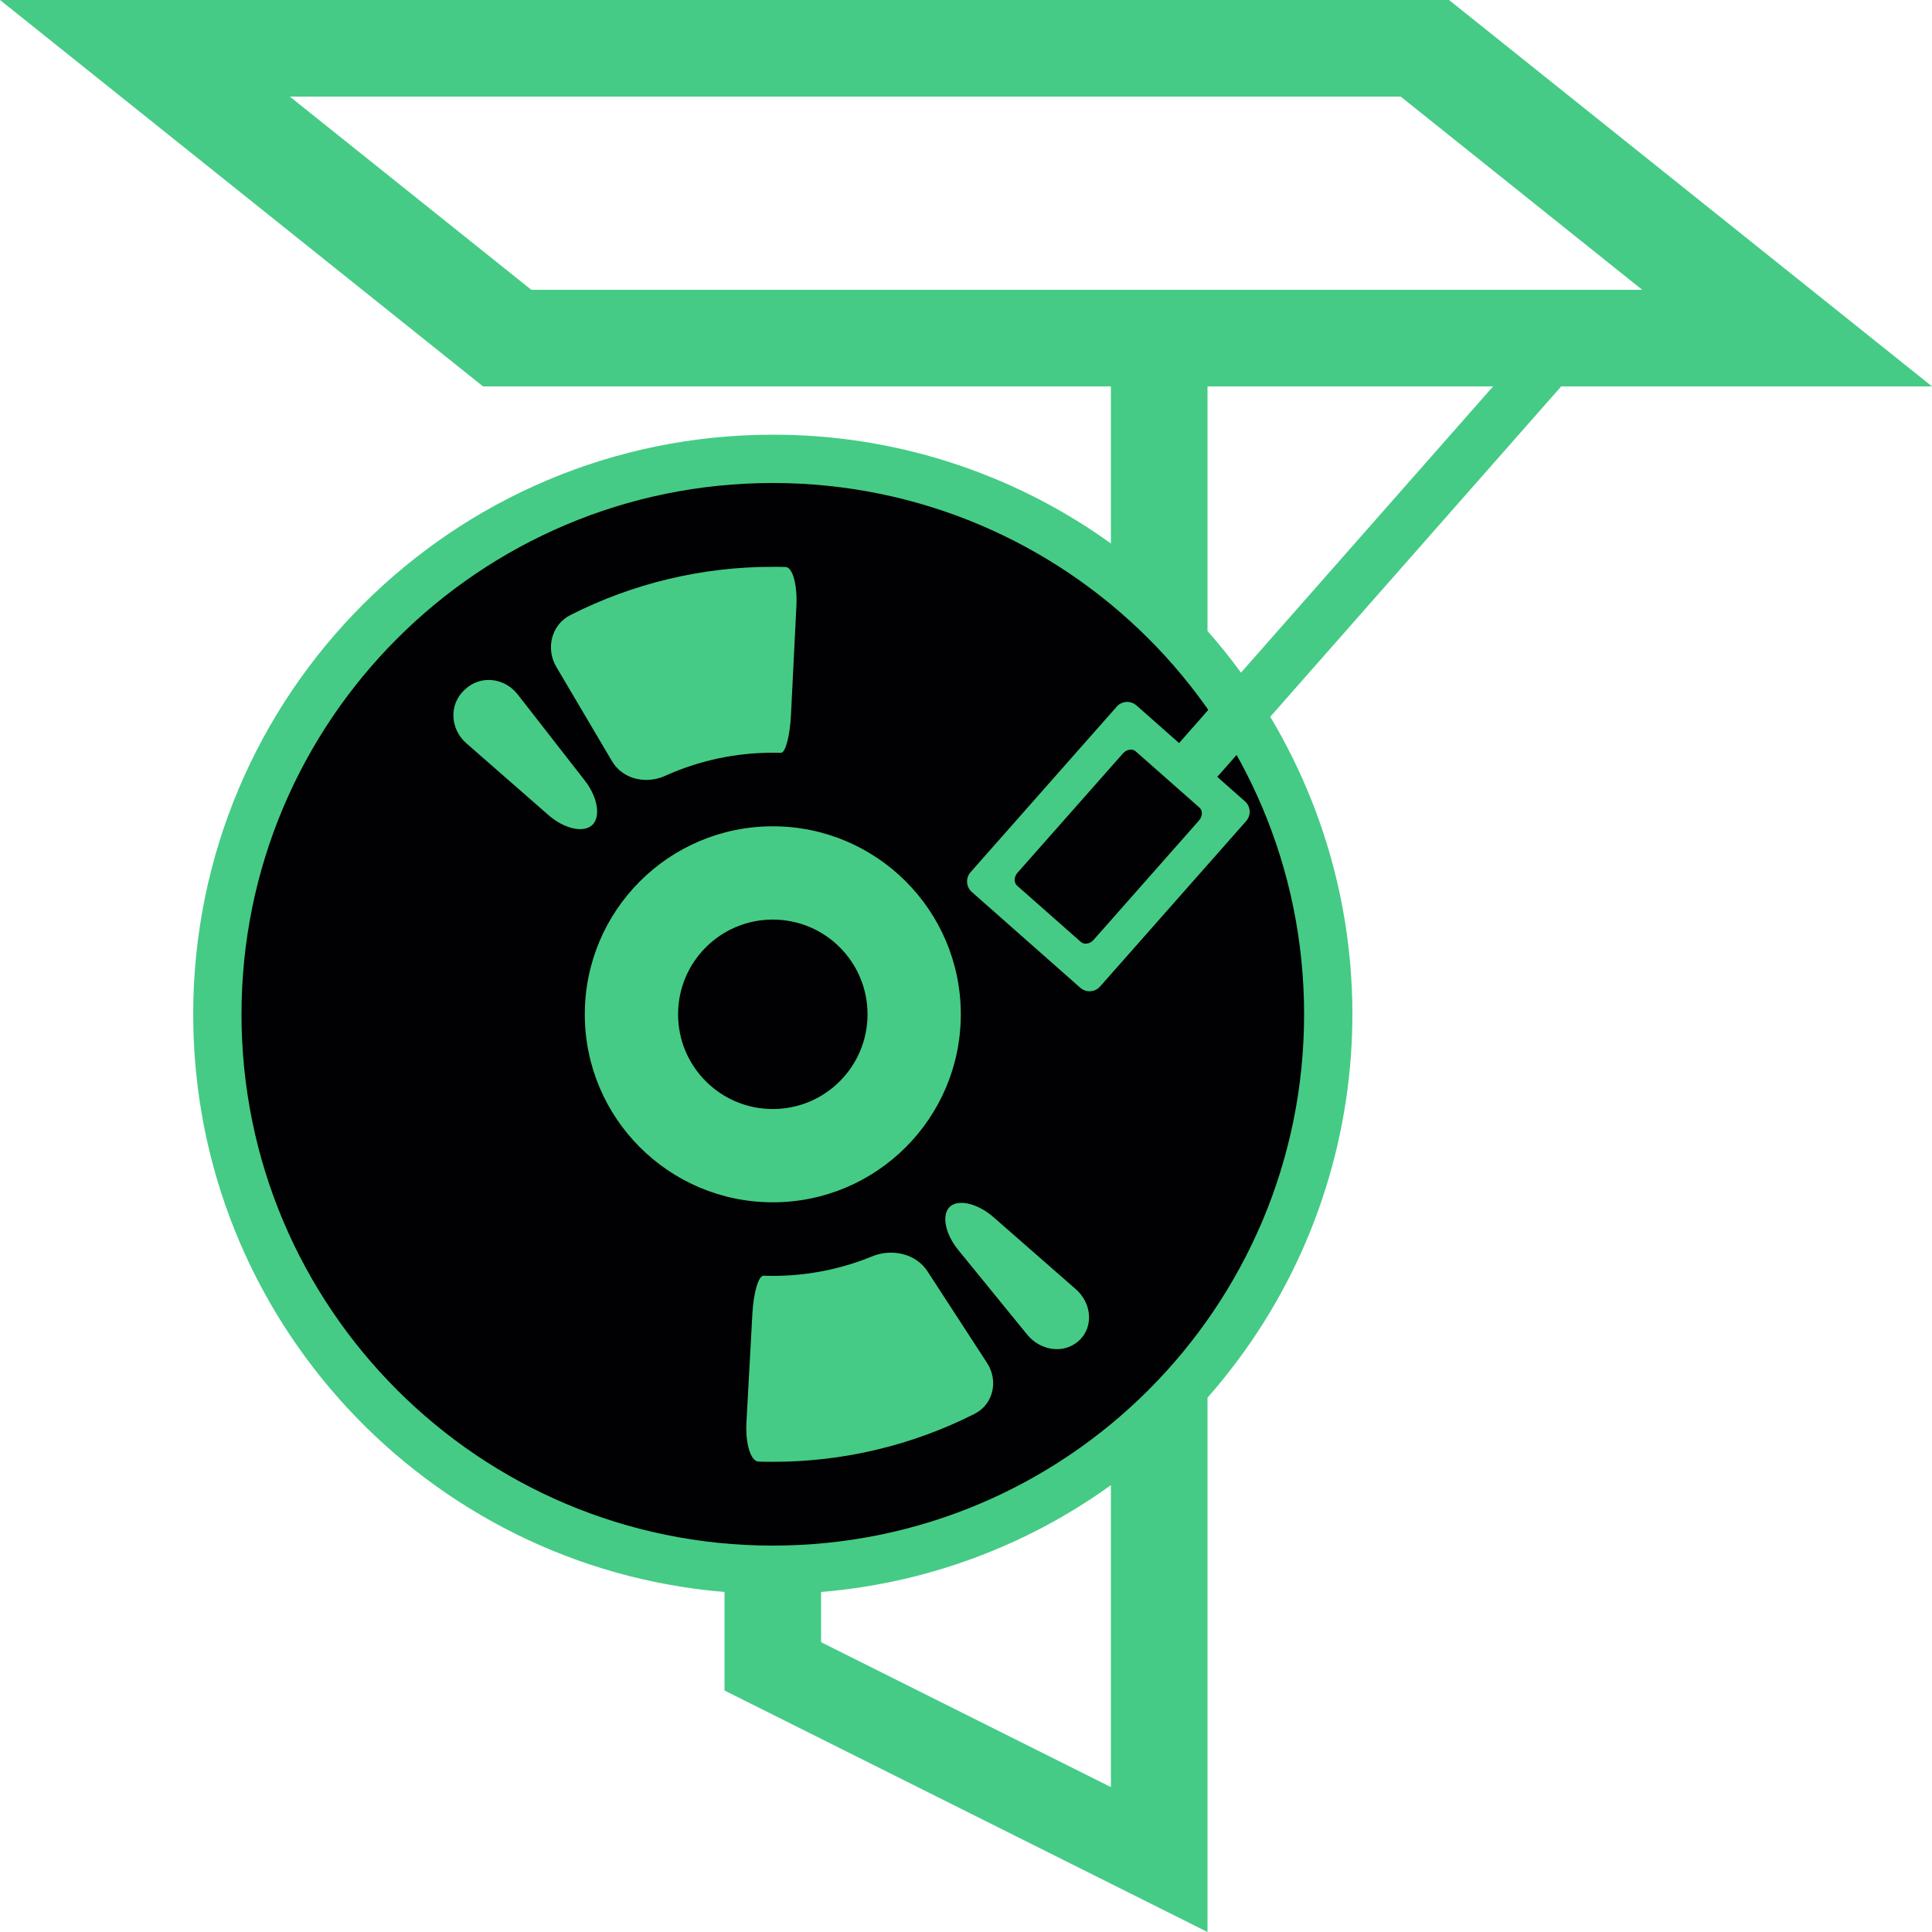
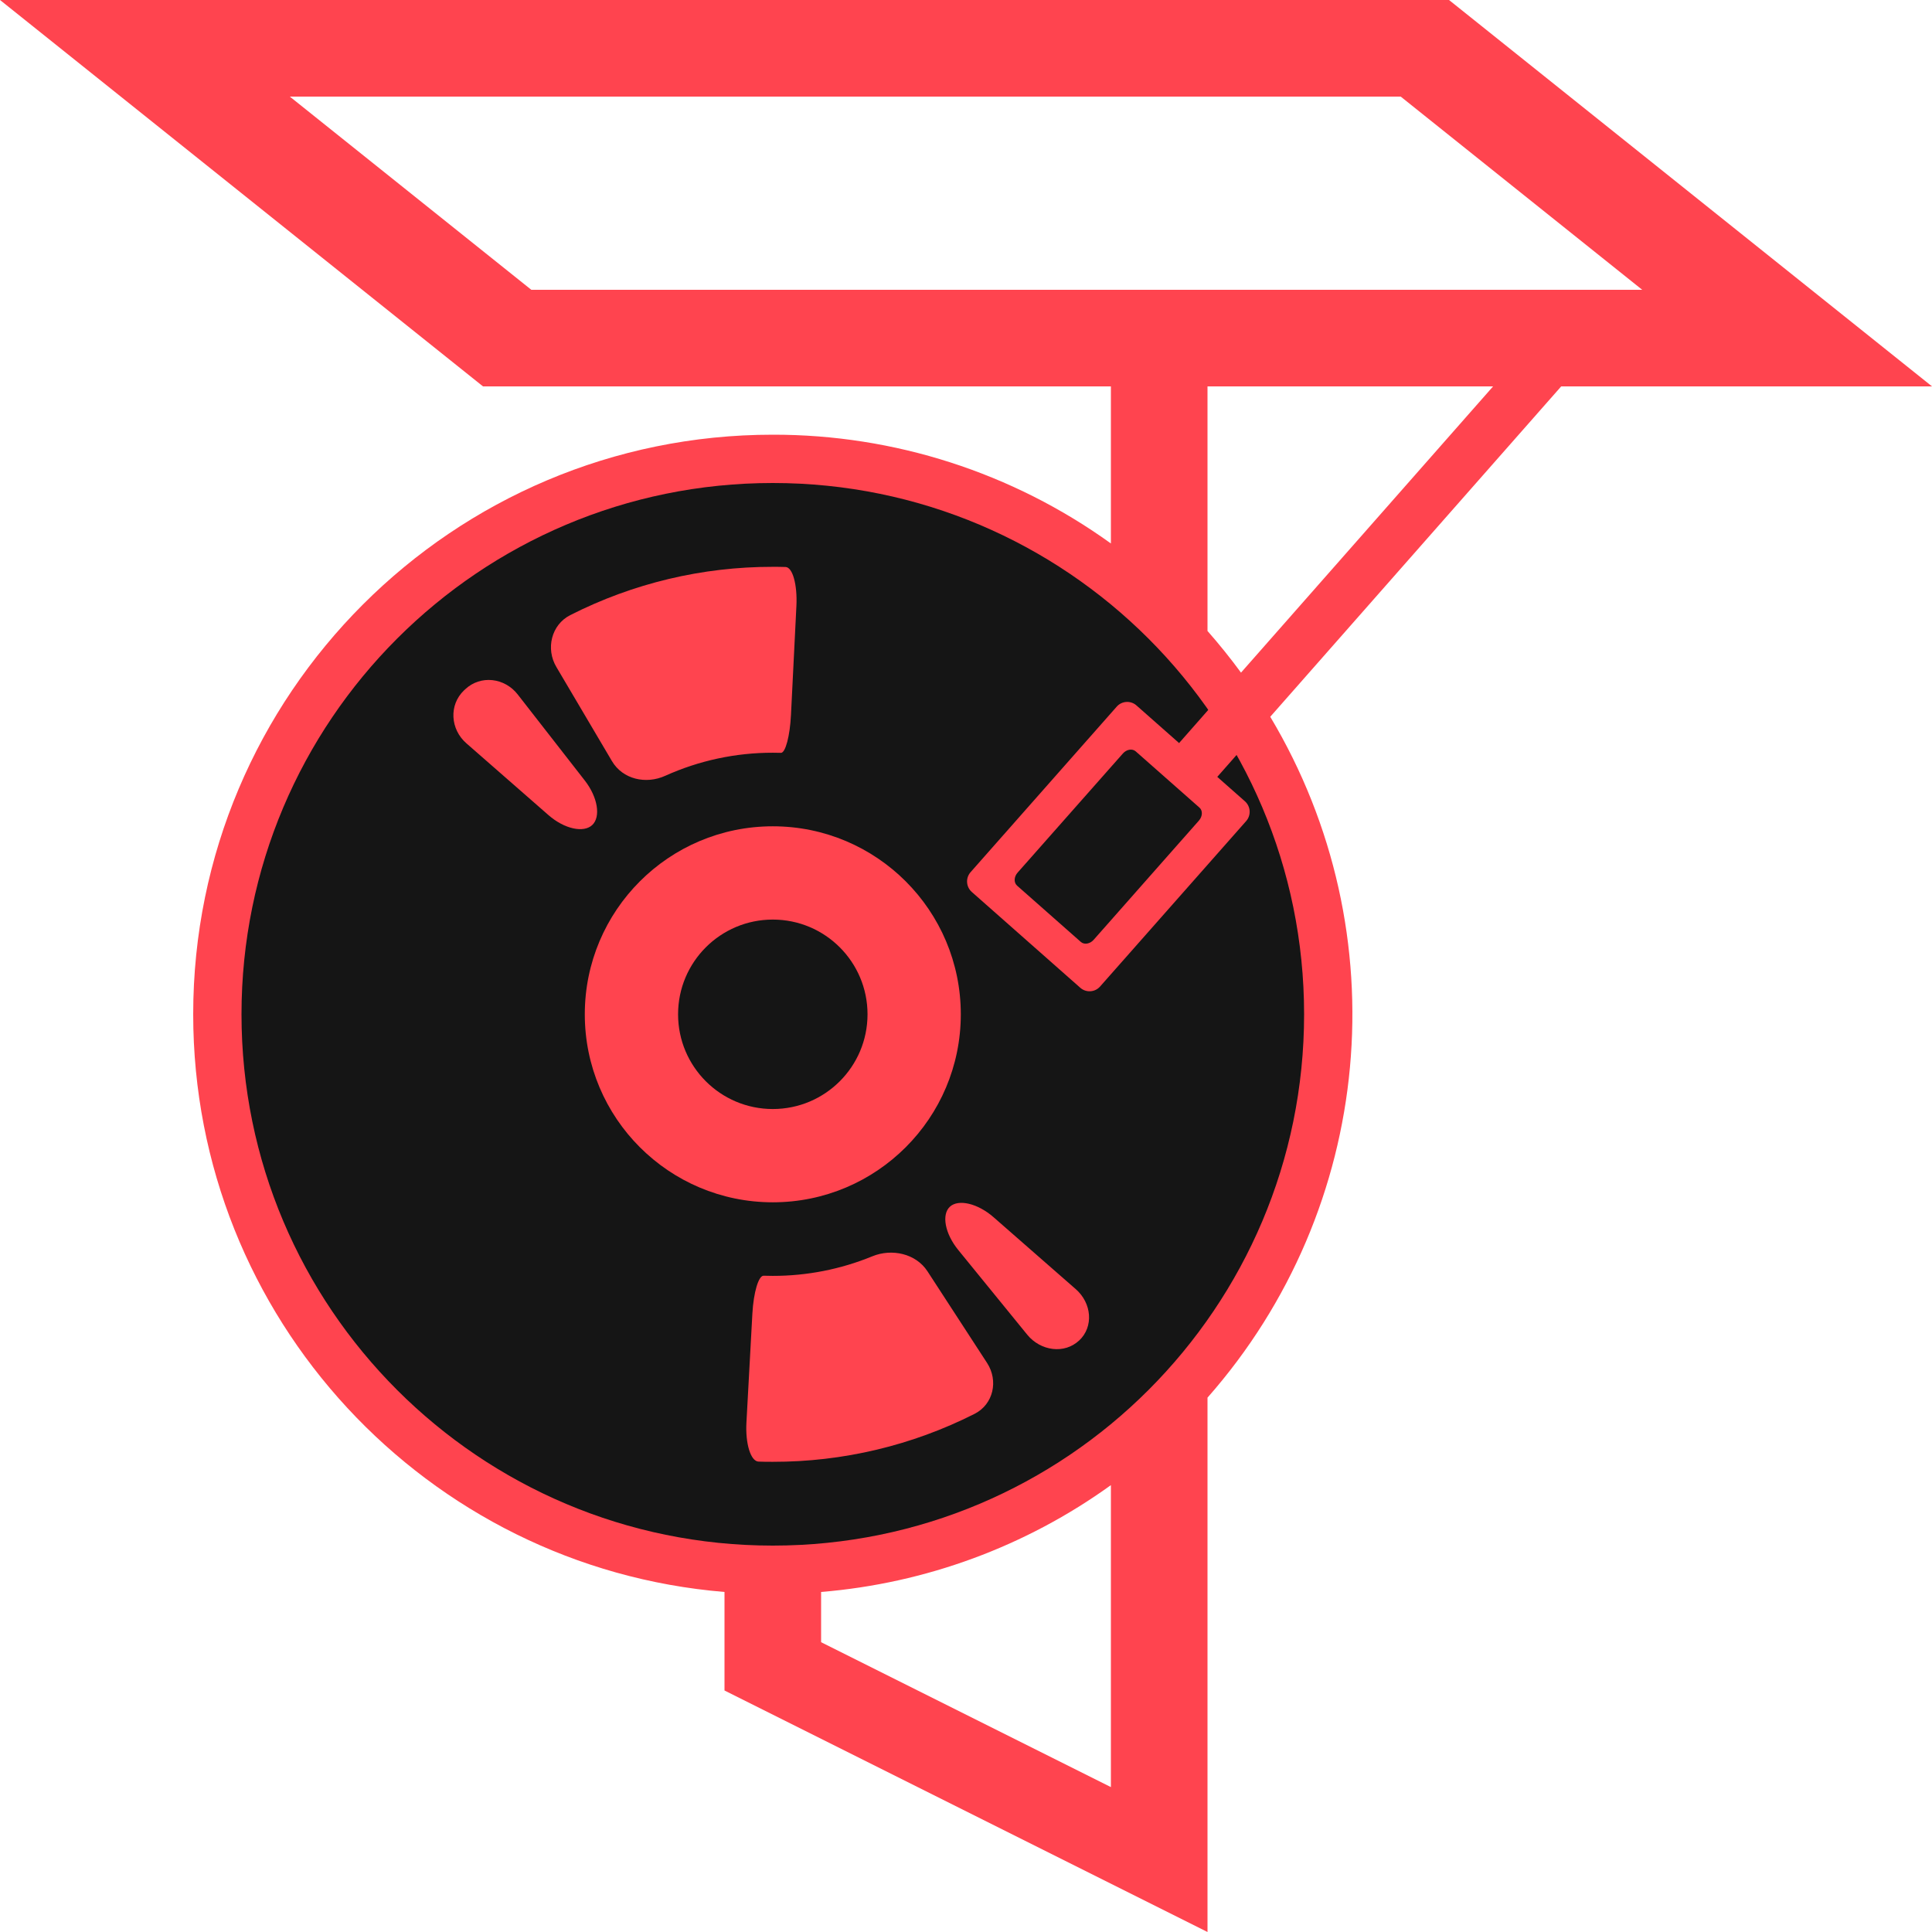
<svg xmlns="http://www.w3.org/2000/svg" id="Logo_Full" data-name="Logo Full" viewBox="0 0 1000 1000">
  <defs>
-     <style>.cls-1{fill:#45cb85;fill-rule:evenodd;}.cls-2{fill:#010002;}</style>
+     <style>.cls-1{fill:#ff444f;fill-rule:evenodd;}.cls-2{fill:#151515;}</style>
  </defs>
  <g id="Logo_Base" data-name="Logo Base">
    <path class="cls-1" d="M1000,200,750,0H0L250,200H575v81.3A298.61,298.61,0,0,0,400,225C234.31,225,100,359.3,100,525c0,157.28,121,286.27,275,299v51l250,125V723.42A300.07,300.07,0,0,0,657.48,371L808.07,200ZM575,925,425,850V824A298.38,298.38,0,0,0,575,768.7ZM275,150,150,50H725L850,150ZM642.34,348.15Q634.17,337,625,326.58V200H772.82Z" />
  </g>
  <circle id="Record_Overlay_Int" data-name="Record Overlay Int" class="cls-2" cx="400" cy="525" r="49.03" />
  <path id="Record_Overlay" data-name="Record Overlay" class="cls-2" d="M400,250c-151.88,0-275,123.12-275,275S248.12,800,400,800,675,676.88,675,525,551.88,250,400,250ZM295.15,318.39a230.75,230.75,0,0,1,104.85-25c2.22,0,4.41,0,6.61.09,3.65.1,6.15,9.16,5.61,20.12L409.41,370c-.54,11-2.87,19.74-5.2,19.67-1.4,0-2.8-.06-4.21-.06a135,135,0,0,0-55.69,11.95c-10,4.52-22,1.83-27.57-7.62L288,345.27C282.36,335.82,285.36,323.37,295.15,318.39ZM283.9,421.91l-42.53-37.2c-8.27-7.22-9.12-19.82-1.18-27.39l.57-.53c8-7.55,20.46-6,27.2,2.65L302.69,404c6.75,8.66,8.32,18.78,3.89,23S292.16,429.13,283.9,421.91ZM302.69,525A97.31,97.31,0,1,1,400,622.31,97.31,97.31,0,0,1,302.69,525ZM504.4,731.83A230.63,230.63,0,0,1,400,756.63c-2.47,0-4.92,0-7.37-.11-4.06-.13-6.87-9.23-6.28-20.19l3.08-56.42c.61-11,3.2-19.69,5.83-19.6,1.57.05,3.15.08,4.74.08a135.19,135.19,0,0,0,51.48-10.12c10.16-4.18,22.61-1.43,28.59,7.77l30.83,47.41C516.88,714.65,514.2,726.87,504.4,731.83Zm54.16-38c-7.62,7.16-19.93,5.48-26.87-3L496,647c-6.94-8.51-8.71-18.37-4.33-22.41s14.35-1.78,22.61,5.45l42.54,37.22C565.1,674.51,566.18,686.71,558.56,693.86Z" />
  <g id="Player_Arm" data-name="Player Arm">
    <path class="cls-1" d="M644.34,414.72l-14.28-12.61,24.23-27.51L635,356.54l-24.71,28.07-22.06-19.48a7.24,7.24,0,0,0-10.22.63l-75.65,85.69a7.26,7.26,0,0,0,.64,10.23l56.16,49.59a7.24,7.24,0,0,0,10.22-.63L645,425A7.26,7.26,0,0,0,644.34,414.72Zm-23.77,10-54.49,61.72c-1.91,2.16-4.88,2.65-6.64,1.1l-33-29.13c-1.76-1.56-1.65-4.57.26-6.73L581.21,390c1.91-2.16,4.88-2.65,6.64-1.09l33,29.12C622.59,419.55,622.47,422.56,620.57,424.72Z" />
  </g>
</svg>
